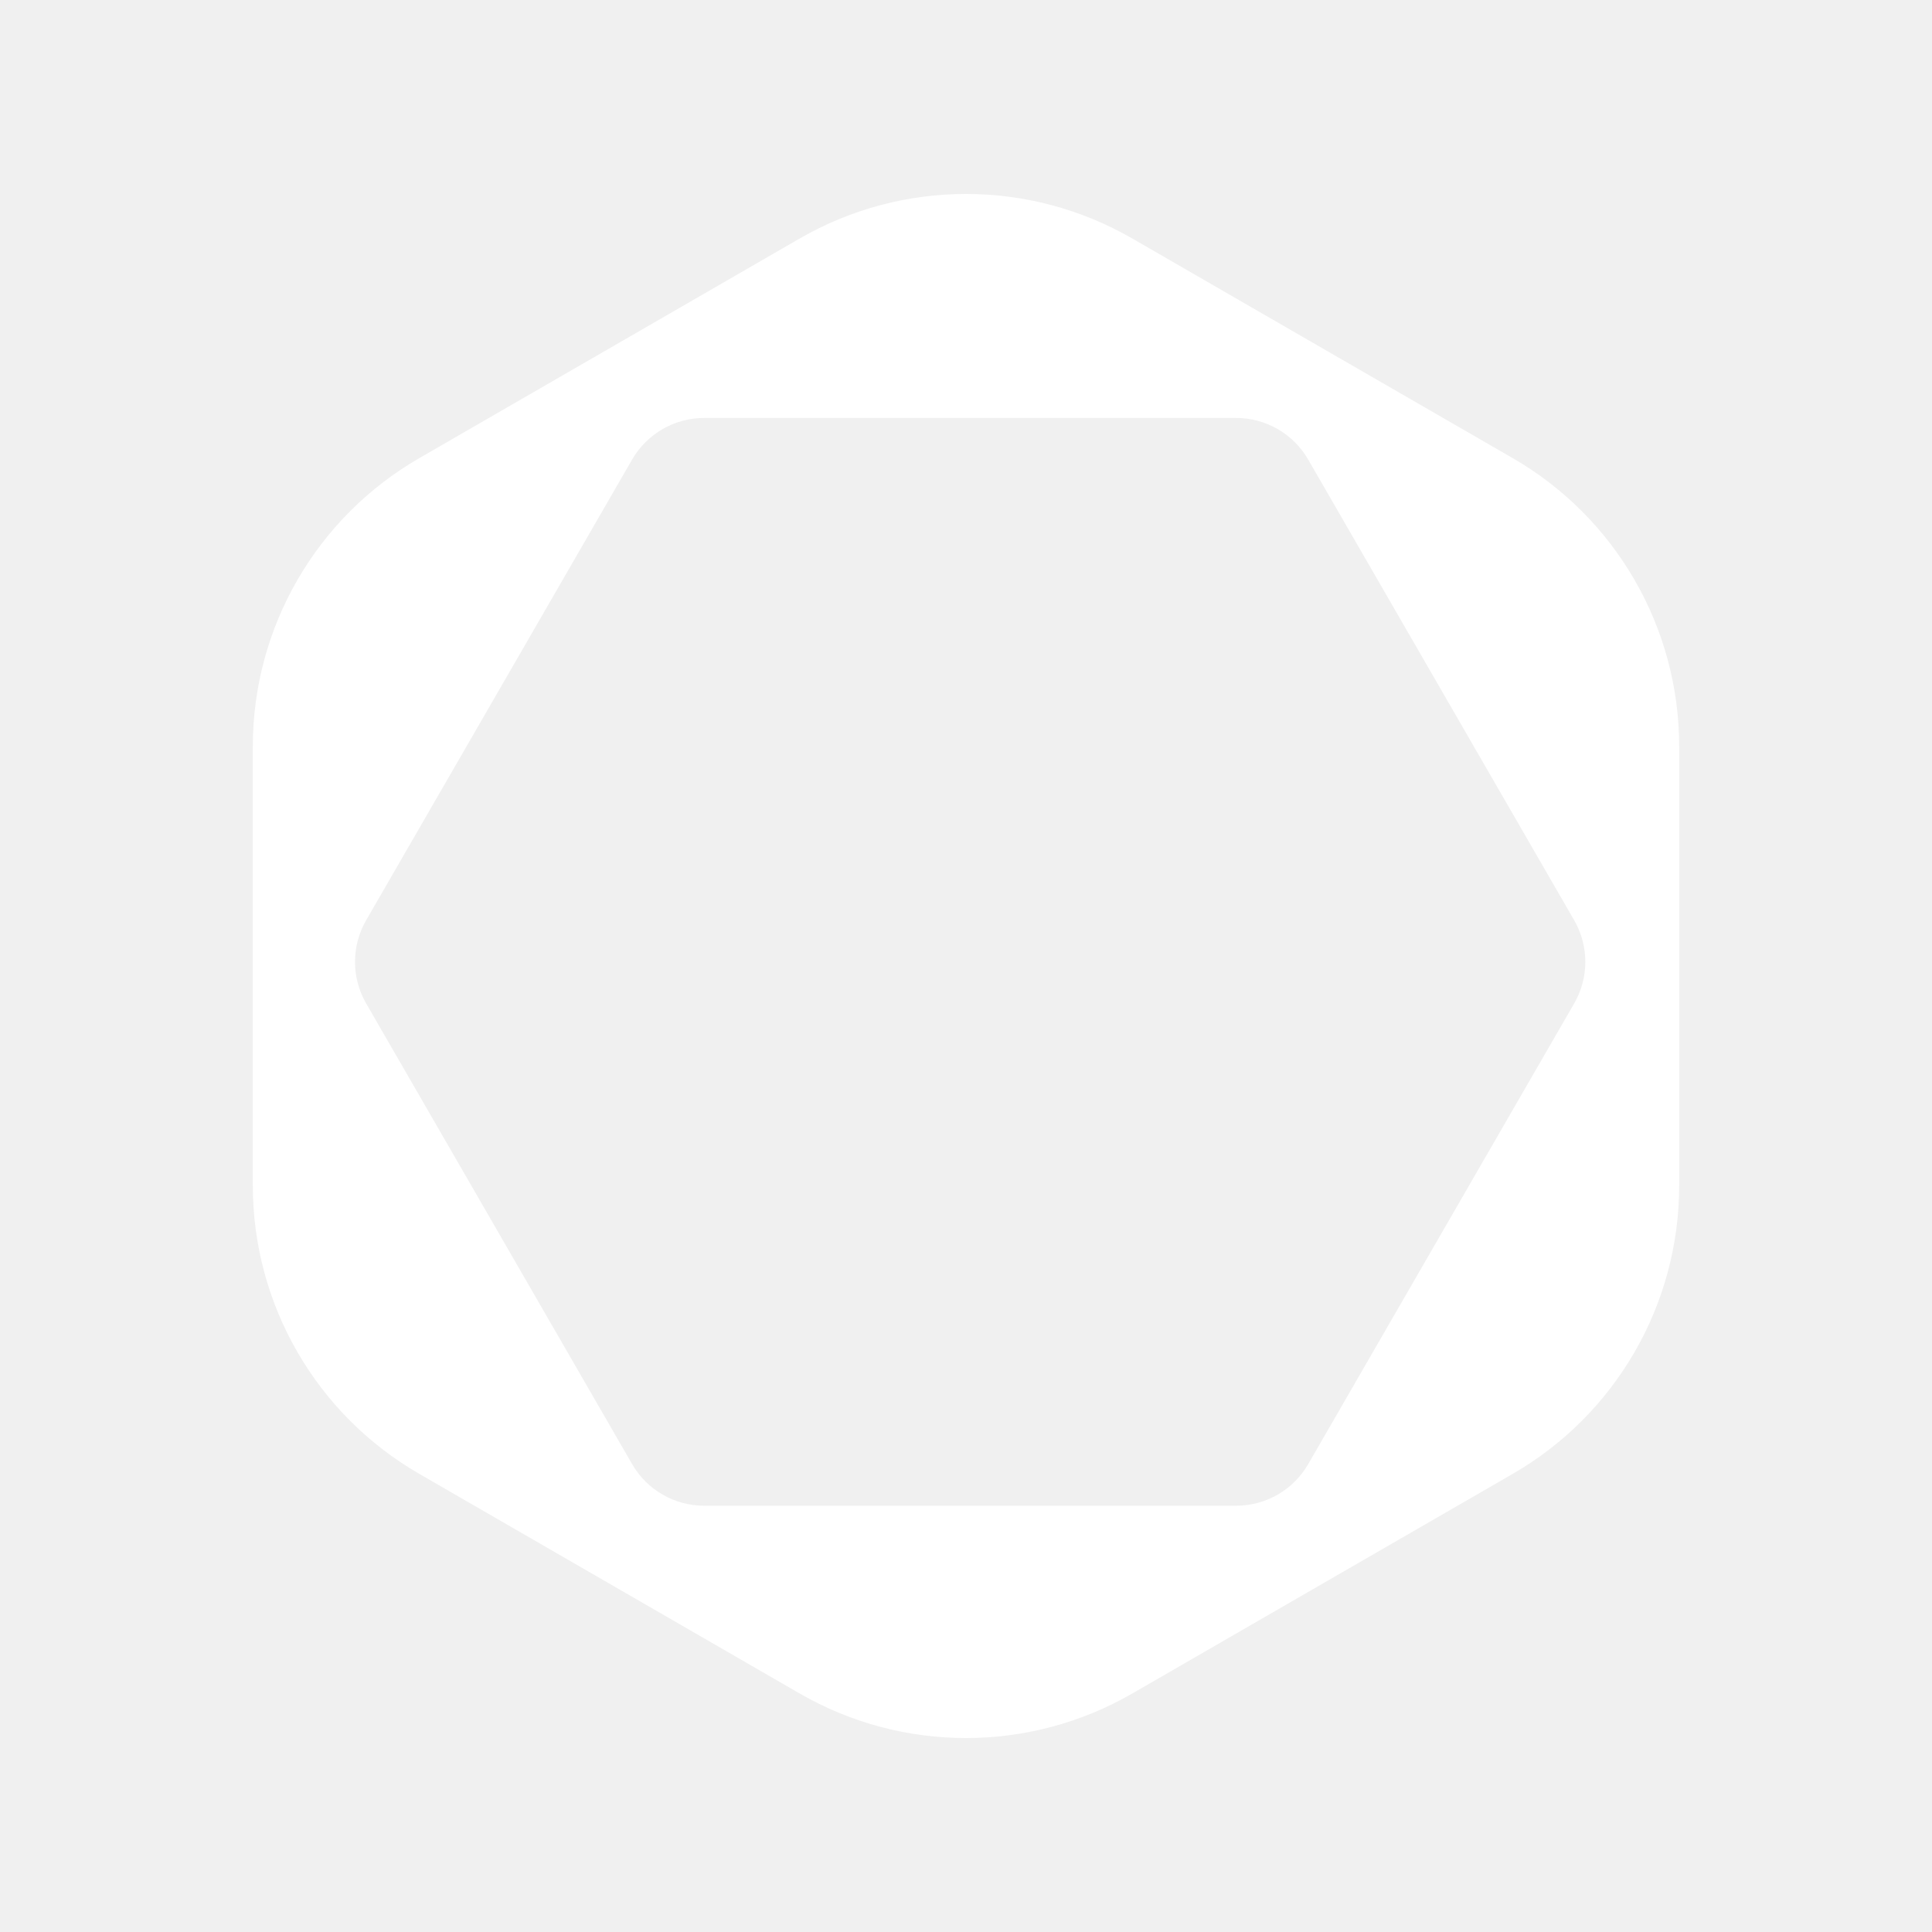
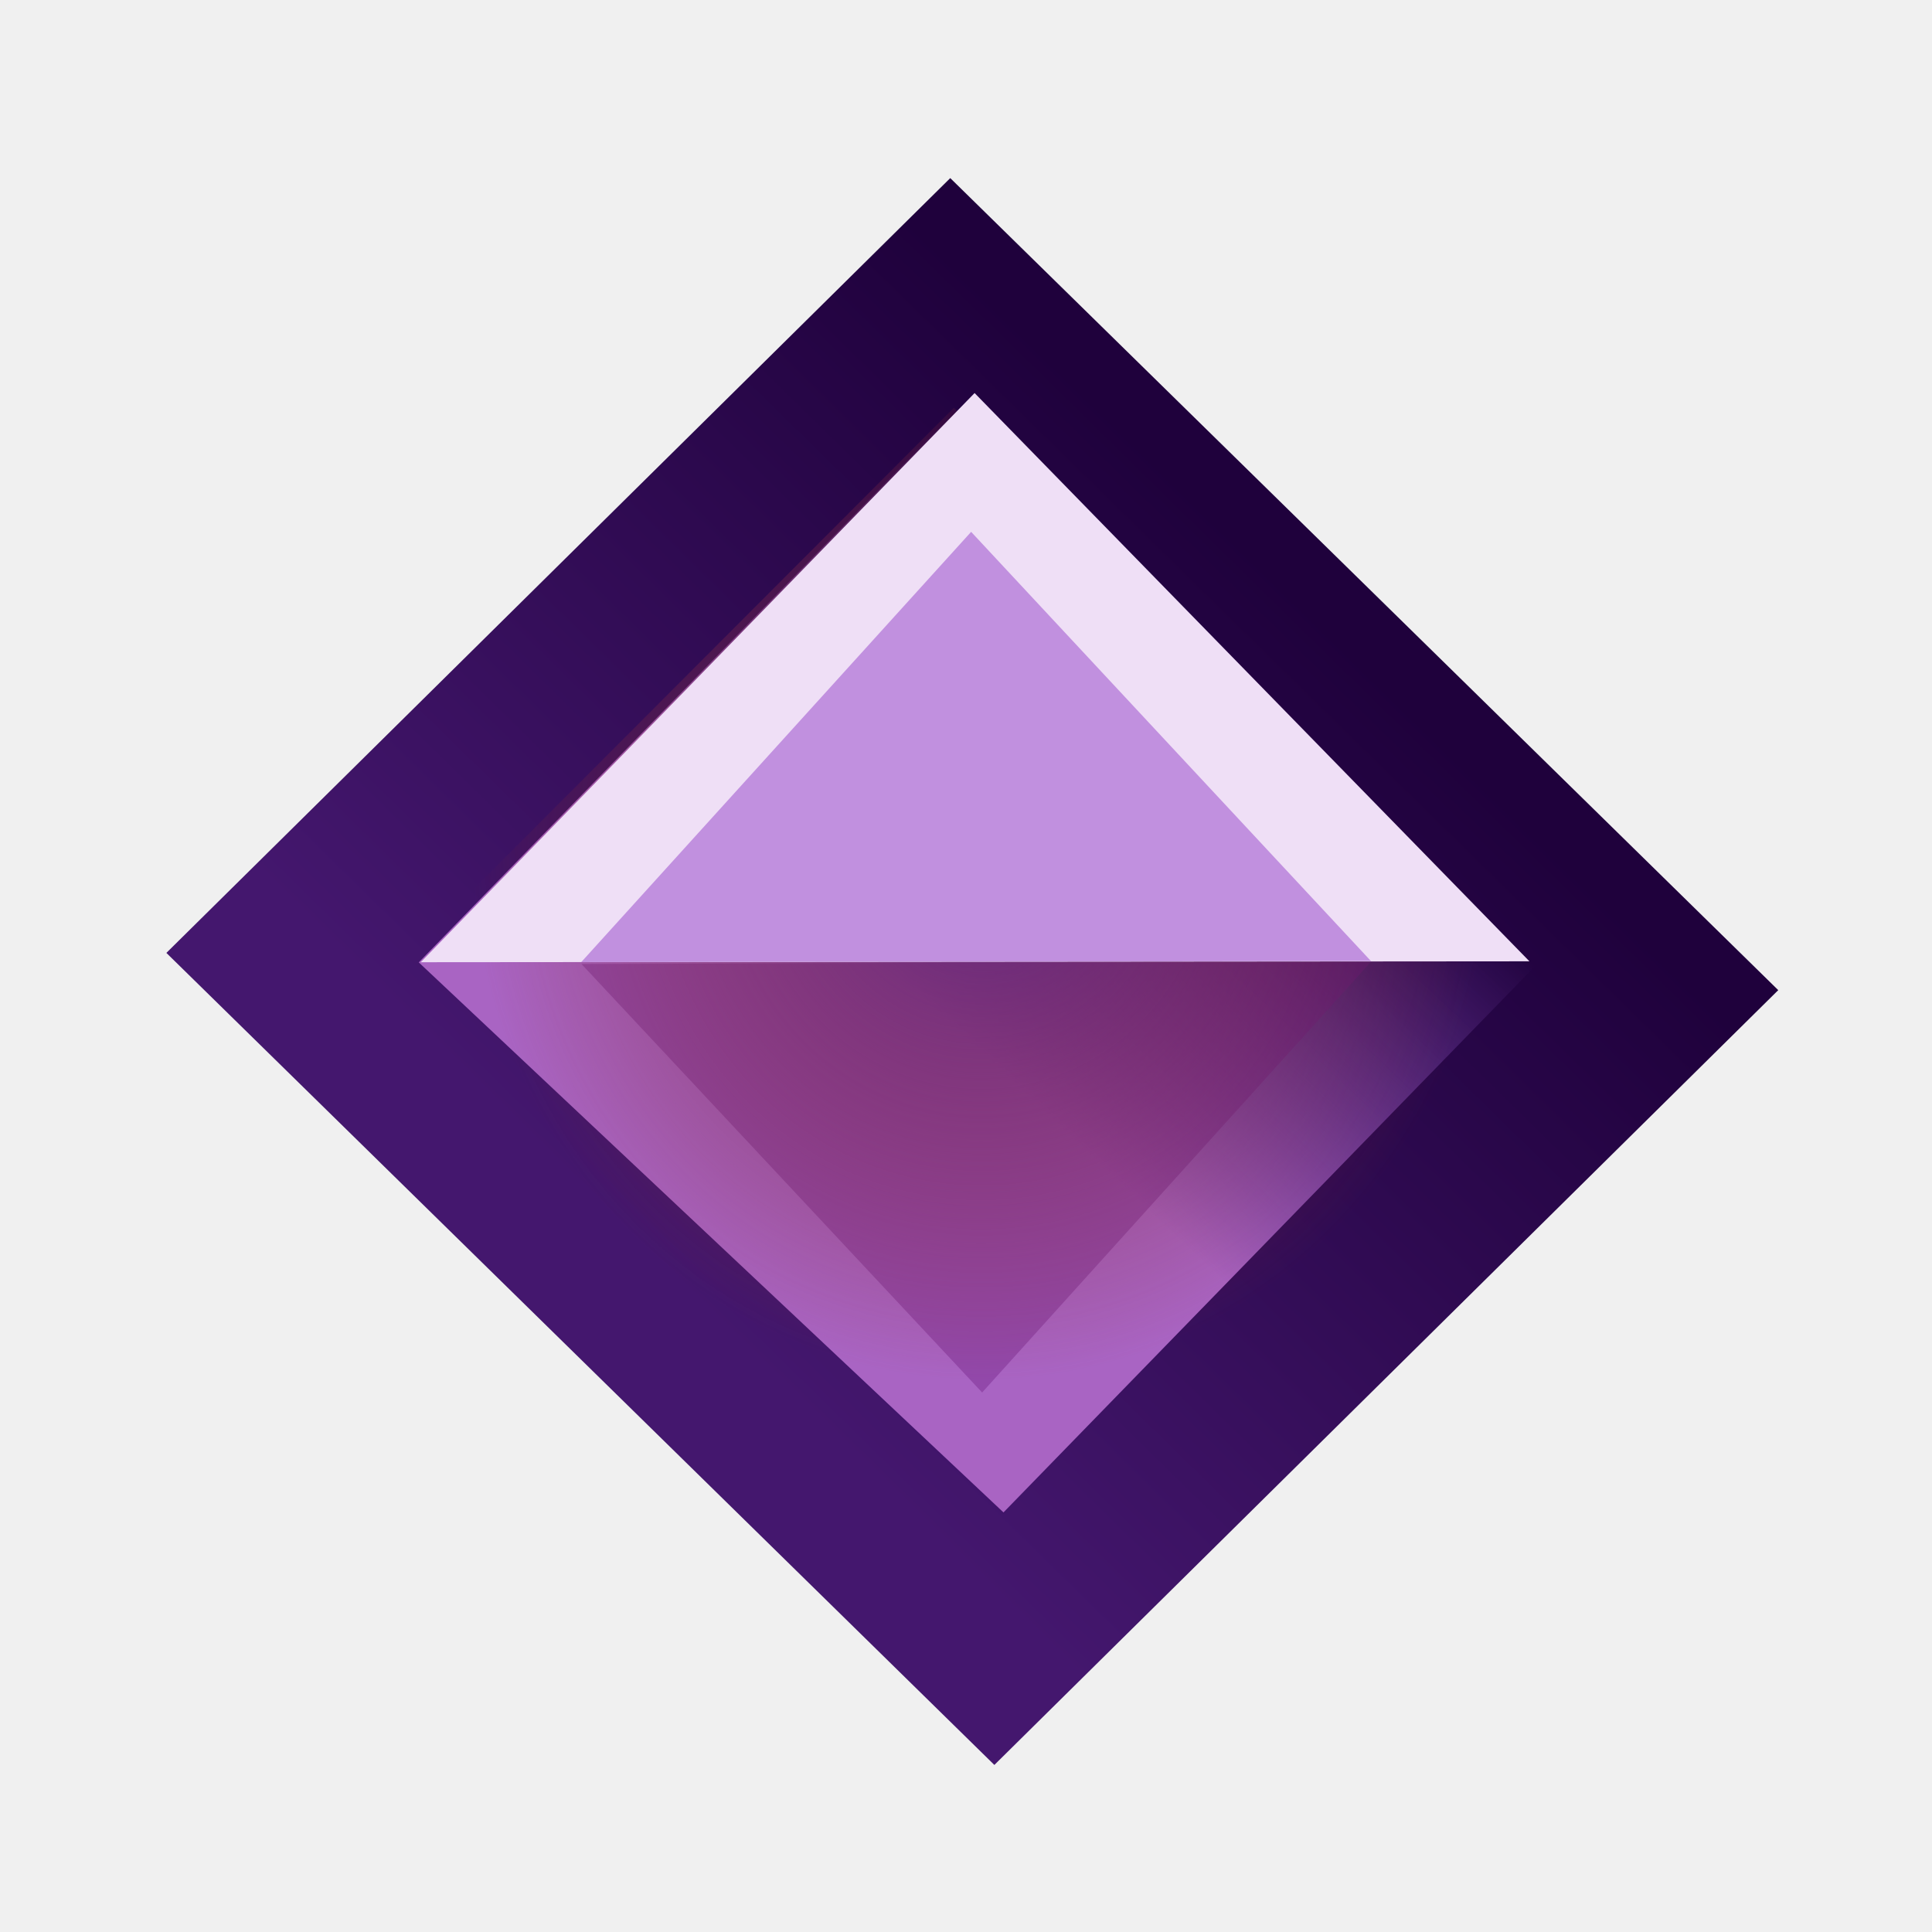
- <svg xmlns="http://www.w3.org/2000/svg" viewBox="0 0 180 180" fill="white" width="180" height="180">
-   <path fill-rule="evenodd" clip-rule="evenodd" d="m 105.5,22.225 c -9.592,-5.538 -21.409,-5.538 -31,0 L 39.055,42.689 C 29.463,48.227 23.555,58.461 23.555,69.536 v 40.929 c 0,11.075 5.909,21.309 15.5,26.847 l 35.445,20.464 c 9.591,5.537 21.408,5.537 31,0 l 35.445,-20.464 c 9.591,-5.537 15.5,-15.771 15.5,-26.847 V 69.536 c 0,-11.075 -5.909,-21.309 -15.5,-26.847 z M 34.113,85.738 c -1.384,2.398 -1.384,5.352 0,7.75 l 24.782,42.923 c 1.384,2.398 3.943,3.875 6.712,3.875 h 49.563 c 2.769,0 5.327,-1.477 6.711,-3.875 l 24.782,-42.923 c 1.384,-2.398 1.384,-5.352 0,-7.75 L 121.88,42.815 c -1.384,-2.398 -3.942,-3.875 -6.711,-3.875 H 65.606 c -2.769,0 -5.327,1.477 -6.712,3.875 z" style="stroke-width:0.775" />
+ <svg xmlns="http://www.w3.org/2000/svg" xmlns:xlink="http://www.w3.org/1999/xlink" version="1.1" width="1024" height="1024" id="svg277">
+   <defs id="defs277">
+     <linearGradient id="swatch85">
+       <stop style="stop-color:#d886e9;stop-opacity:1;" offset="0" id="stop85" />
+     </linearGradient>
+     <linearGradient id="linearGradient15">
+       <stop style="stop-color:#642983;stop-opacity:1;" offset="0" id="stop15" />
+       <stop style="stop-color:#8b2929;stop-opacity:0;" offset="1" id="stop16" />
+     </linearGradient>
+     <linearGradient id="linearGradient13">
+       <stop style="stop-color:#a964c3;stop-opacity:1;" offset="0.418" id="stop12" />
+       <stop style="stop-color:#8a52c7;stop-opacity:0;" offset="1" id="stop13" />
+     </linearGradient>
+     <linearGradient id="linearGradient10">
+       <stop style="stop-color:#44176e;stop-opacity:1;" offset="0.108" id="stop10" />
+       <stop style="stop-color:#1f013c;stop-opacity:1;" offset="0.95" id="stop11" />
+     </linearGradient>
+     <linearGradient xlink:href="#linearGradient10" id="linearGradient11" x1="-2087.017" y1="-583.61" x2="-1412.245" y2="-583.61" gradientUnits="userSpaceOnUse" gradientTransform="matrix(0.8657376,0,0,0.865623,1507.934,1233.772)" />
+     <linearGradient xlink:href="#linearGradient13" id="linearGradient12" gradientUnits="userSpaceOnUse" gradientTransform="matrix(0.5992594,0,0,0.5991833,1031.172,1077.306)" x1="-2087.017" y1="-583.61" x2="-1412.245" y2="-583.61" />
+     <clipPath clipPathUnits="userSpaceOnUse" id="clipPath15">
+       <rect style="display:block;fill:#ff0000;fill-opacity:1;fill-rule:nonzero;stroke-width:1.429" id="rect15" width="566.087" height="565.883" x="-1317.917" y="1604.293" transform="matrix(0.9999448,-0.01050683,-0.01051838,0.9999447,0,0)" d="m -1317.917,1604.293 h 566.087 v 565.883 h -566.087 z" />
+     </clipPath>
+     <radialGradient xlink:href="#linearGradient15" id="radialGradient16" cx="-1160.704" cy="1768.188" fx="-1160.704" fy="1768.188" r="275.945" gradientTransform="matrix(1,0,0,0.9992615,0,1.305878)" gradientUnits="userSpaceOnUse" />
+     <clipPath clipPathUnits="userSpaceOnUse" id="clipPath20">
+       <rect style="fill:#aa0000;fill-opacity:1;fill-rule:nonzero;stroke-width:1.003" id="rect20" width="768.383" height="503.951" x="-1209.887" y="506.588" transform="matrix(0.7172344,-0.696832,0.6943328,0.7196541,0,0)" />
+     </clipPath>
+   </defs>
+   <g id="layer3">
+     <g id="layer2">
+       <rect style="fill:url(#linearGradient11);stroke-width:0.748" id="rect10" width="584.175" height="614.681" x="-298.875" y="421.245" transform="matrix(0.7112151,-0.7029745,0.7139473,0.7001994,0,0)" />
+       <rect style="fill:url(#linearGradient12);stroke-width:0.518" id="rect10-7" width="404.363" height="425.482" x="-219.493" y="514.874" transform="matrix(0.6974034,-0.7166788,0.7283855,0.6851675,0,0)" />
+     </g>
+     <path style="fill:#6b147e;fill-opacity:0.353" id="path9-3" d="m -1085.44,-176.873 69.116,116.488 69.116,116.488 -135.44,1.612 -135.44,1.612 66.324,-118.101 z" transform="matrix(-1.54521,-0.00667905,0.00534783,-0.9708885,-1155.74,559.081)" />
+     <path style="fill:url(#radialGradient16);fill-rule:nonzero;stroke-width:1.393" id="rect14" width="551.89" height="551.482" x="-1436.649" y="1492.447" transform="matrix(0.6859369,0.727661,-0.6989247,0.7151953,2552.042,30.10051)" clip-path="url(#clipPath15)" d="m -1436.649,1492.447 h 551.89 v 551.482 h -551.89 z" />
+     <g id="layer1" transform="matrix(0.9279687,-0.00463584,0.00540503,0.9428399,-864.3619,-76.89425)">
+       <path style="fill:#efdff6;fill-opacity:1" id="path10" d="m -904.844,104.262 100.774,174.545 100.774,174.545 -201.548,0 -201.548,-10e-6 100.774,-174.545 z" transform="matrix(1.570926,0.00646487,-0.0045272,0.9158246,2908.218,220.1795)" />
+       <path style="fill:#c190df;fill-opacity:1" id="path9" d="m -1085.44,-176.873 69.116,116.488 69.116,116.488 -135.44,1.612 -135.44,1.612 66.324,-118.101 z" transform="matrix(1.66503,0.01830742,-0.01369892,1.029669,3288.739,589.8229)" />
+     </g>
+   </g>
</svg>
